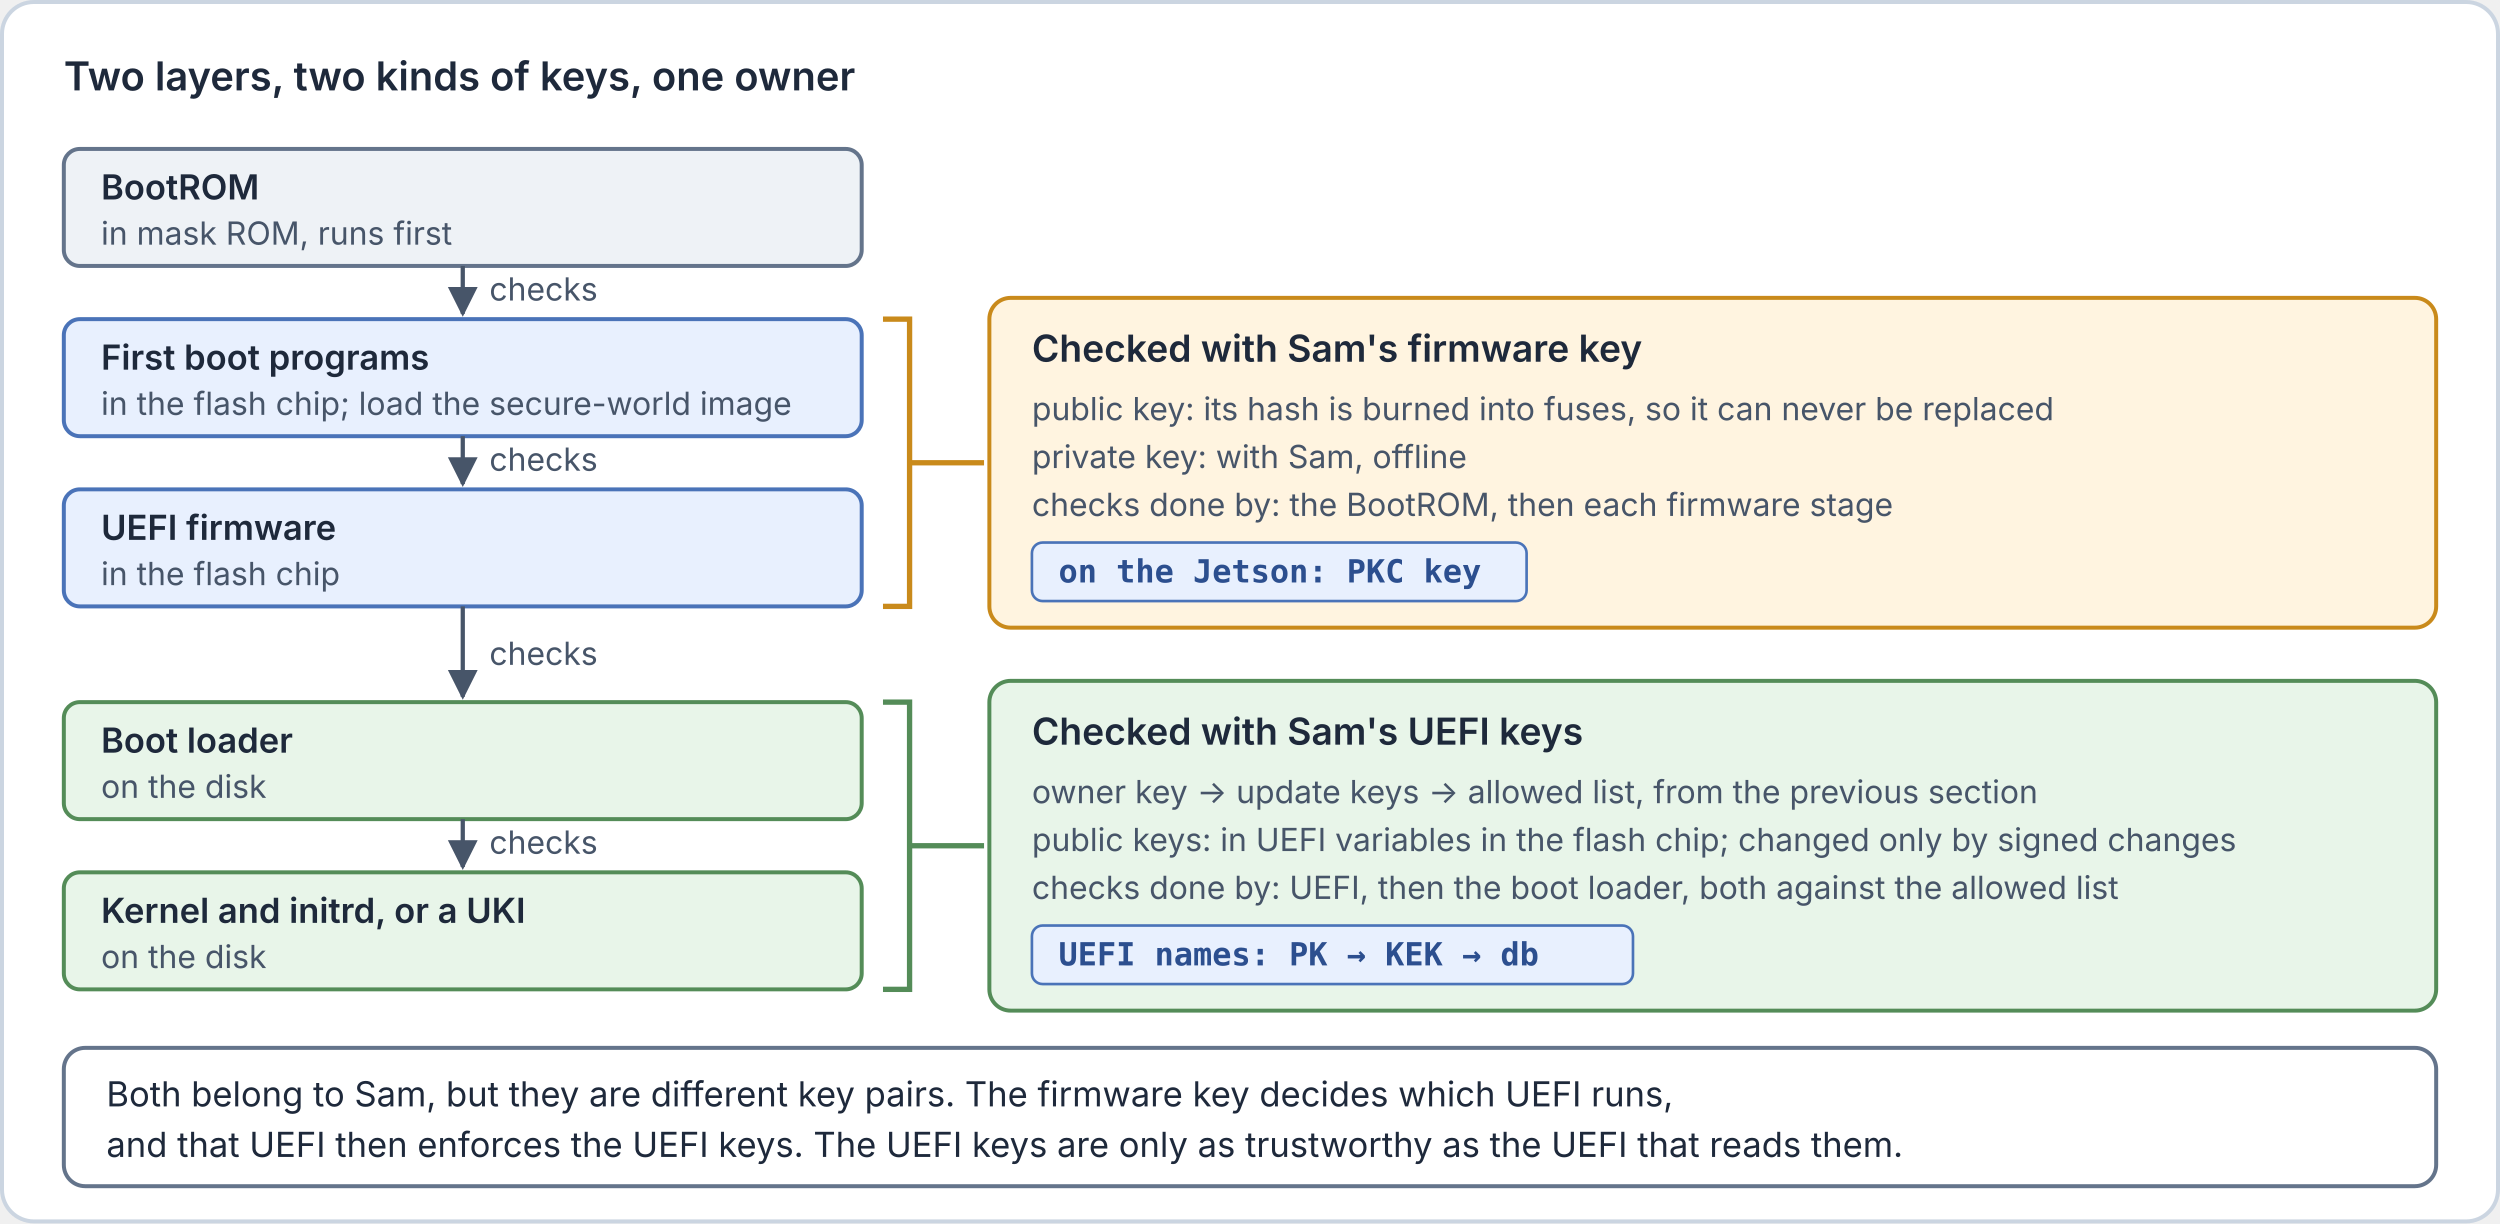
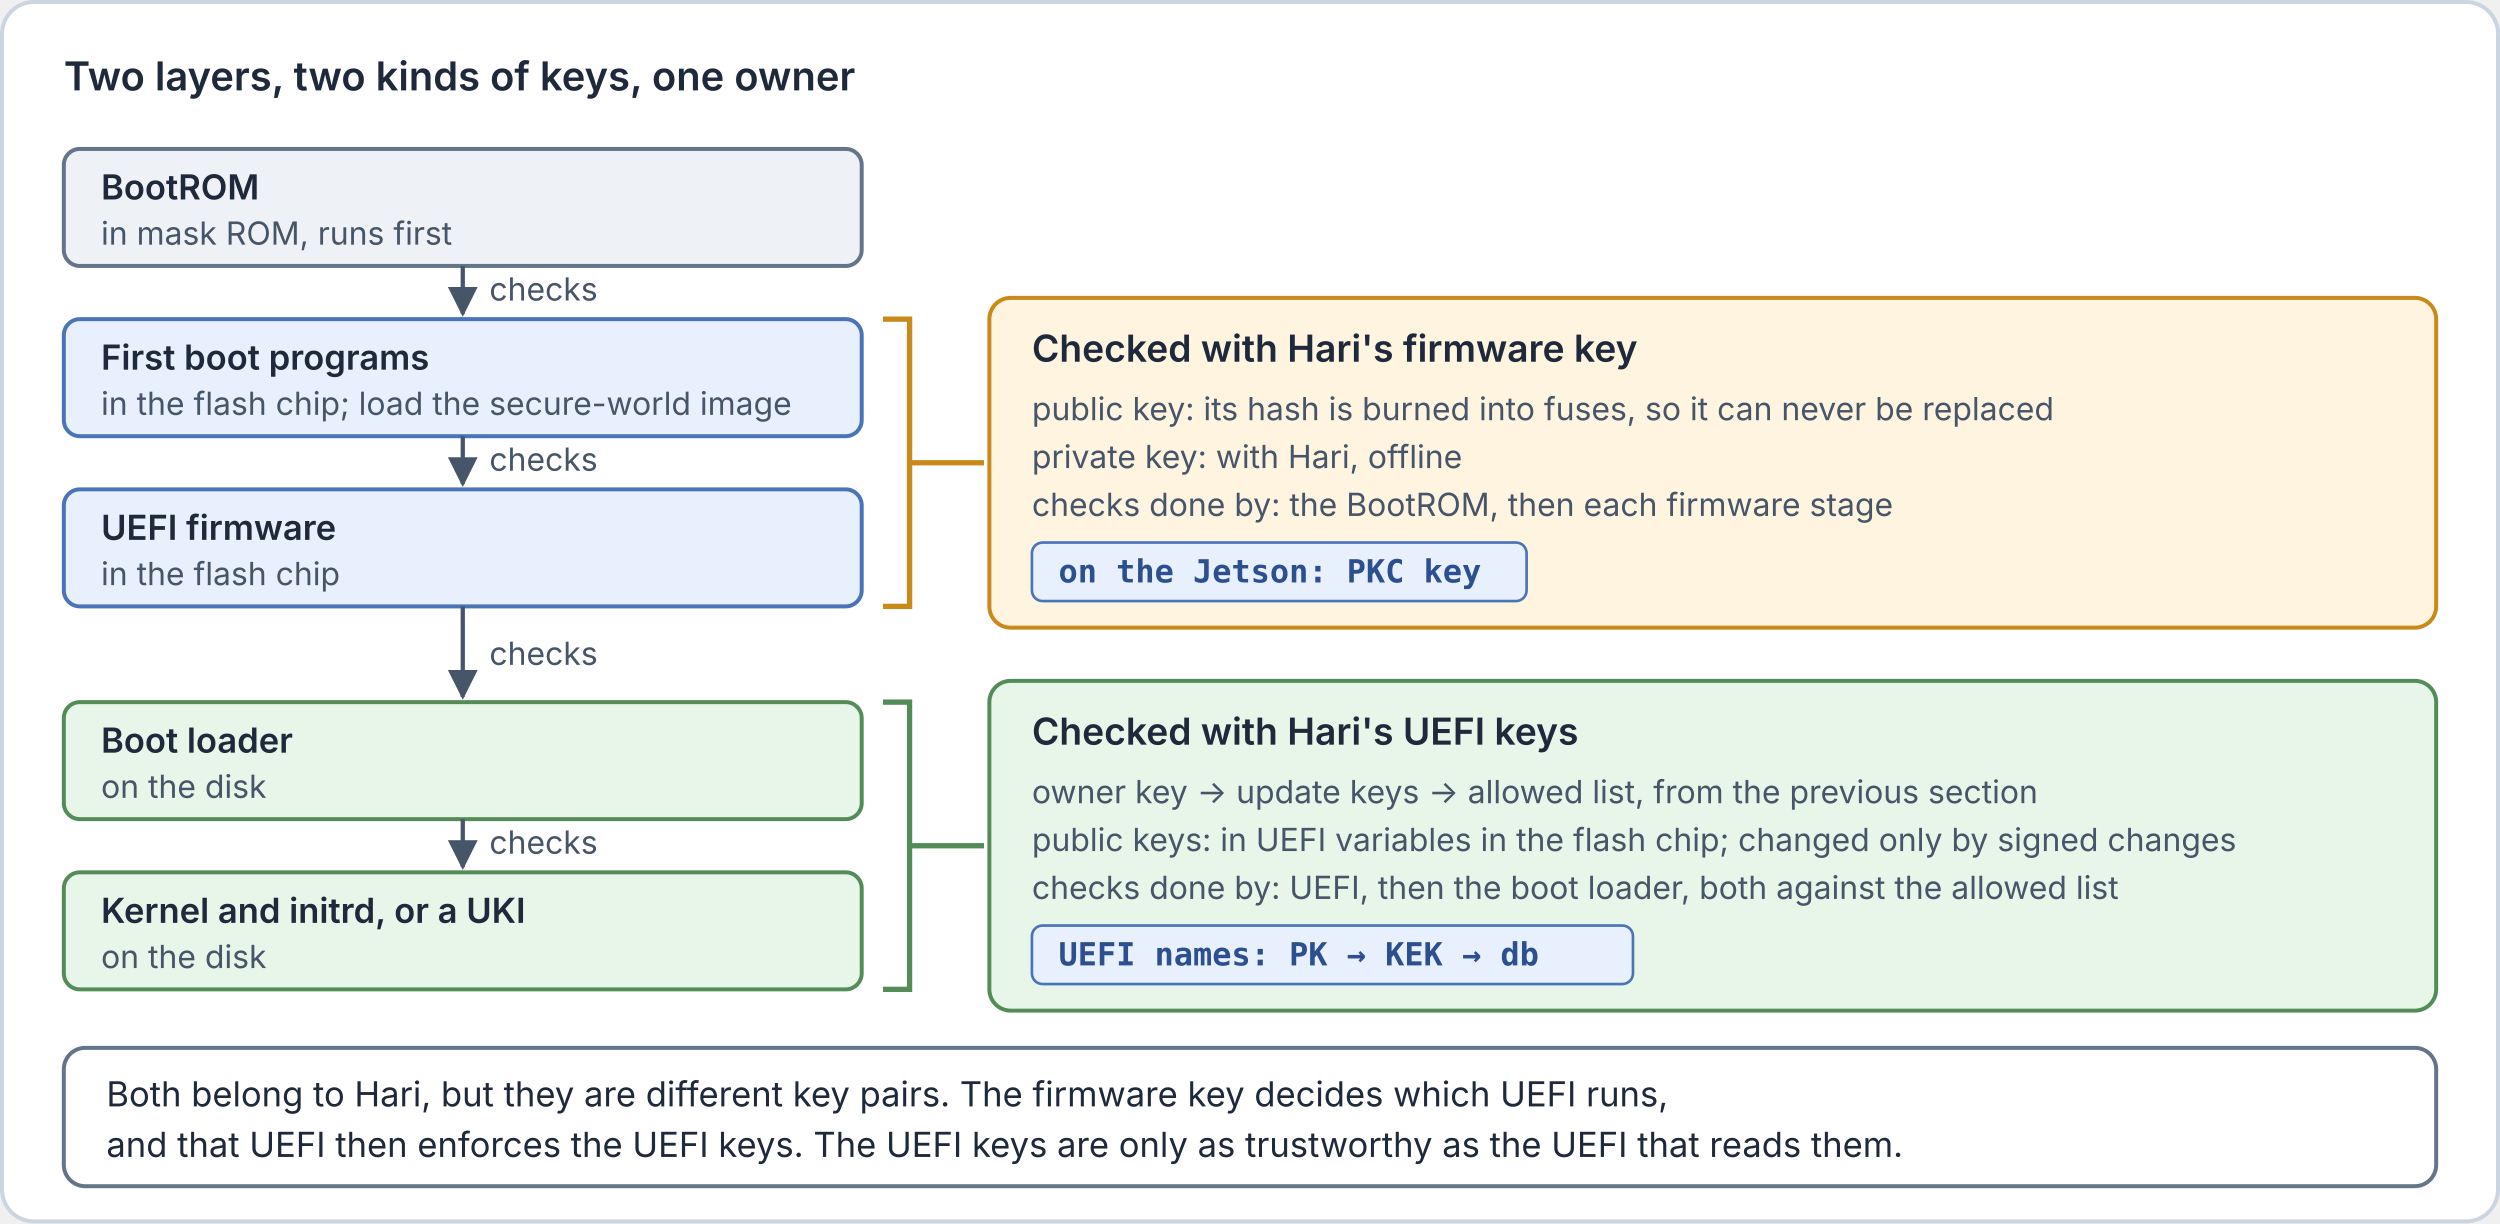
<svg xmlns="http://www.w3.org/2000/svg" viewBox="0 0 940 460" width="940" height="460">
  <style>
    text { font-family: Inter, "Segoe UI", Helvetica, Arial, sans-serif; font-size: 14px; fill: #1e293b; }
    .t { font-weight: 600; }
    .h { font-weight: 600; font-size: 15px; }
    .s { font-size: 12px; fill: #475569; }
    .m { font-size: 13px; }
    .tagt { font-family: "JetBrains Mono", "DejaVu Sans Mono", Menlo, monospace; font-size: 12px; font-weight: 600; fill: #2c4f8f; }
    rect { stroke-width: 1.5; }
    .bg { fill: #ffffff; stroke: #cbd5e1; }
    .hw { fill: #eef2f6; stroke: #64748b; }
    .fw { fill: #e8f0fe; stroke: #4a73b8; }
    .os { fill: #e8f5e9; stroke: #548c58; }
    .key { fill: #fff4e0; stroke: #c98a1b; }
    .w { fill: #ffffff; stroke: #64748b; }
    .tag { fill: #e8f0fe; stroke: #4a73b8; stroke-width: 1; }
    .ar { stroke: #475569; stroke-width: 1.6; fill: none; marker-end: url(#a); }
    .brK { stroke: #c98a1b; stroke-width: 2; fill: none; }
    .brU { stroke: #548c58; stroke-width: 2; fill: none; }
  </style>
  <defs>
    <marker id="a" viewBox="0 0 10 10" refX="9" refY="5" markerWidth="7" markerHeight="7" orient="auto">
      <path d="M0,0 L10,5 L0,10 z" fill="#475569" />
    </marker>
  </defs>
  <rect class="bg" x="0.75" y="0.75" width="938.5" height="458.5" rx="12" />
  <text class="h" x="24" y="34">Two layers, two kinds of keys, one owner</text>
  <rect class="hw" x="24" y="56" width="300" height="44" rx="6" />
  <text class="t m" x="38" y="75">BootROM</text>
  <text class="s" x="38" y="92">in mask ROM, runs first</text>
  <path class="ar" d="M174,100 V118" />
  <text class="s" x="184" y="113">checks</text>
  <rect class="fw" x="24" y="120" width="300" height="44" rx="6" />
  <text class="t m" x="38" y="139">First boot programs</text>
  <text class="s" x="38" y="156">in the flash chip; load the secure-world image</text>
  <path class="ar" d="M174,164 V182" />
  <text class="s" x="184" y="177">checks</text>
  <rect class="fw" x="24" y="184" width="300" height="44" rx="6" />
  <text class="t m" x="38" y="203">UEFI firmware</text>
  <text class="s" x="38" y="220">in the flash chip</text>
  <path class="ar" d="M174,228 V262" />
  <text class="s" x="184" y="250">checks</text>
  <rect class="os" x="24" y="264" width="300" height="44" rx="6" />
  <text class="t m" x="38" y="283">Boot loader</text>
  <text class="s" x="38" y="300">on the disk</text>
  <path class="ar" d="M174,308 V326" />
  <text class="s" x="184" y="321">checks</text>
  <rect class="os" x="24" y="328" width="300" height="44" rx="6" />
  <text class="t m" x="38" y="347">Kernel and initrd, or a UKI</text>
  <text class="s" x="38" y="364">on the disk</text>
  <path class="brK" d="M332,120 H342 V228 H332 M342,174 H370" />
  <path class="brU" d="M332,264 H342 V372 H332 M342,318 H370" />
  <rect class="key" x="372" y="112" width="544" height="124" rx="8" />
-   <text class="t" x="388" y="136">Checked with Sam's firmware key</text>
+   <text class="t" x="388" y="136">Checked with Hari's firmware key</text>
  <text class="s" x="388" y="158">public key: its hash is burned into fuses, so it can never be replaced</text>
-   <text class="s" x="388" y="176">private key: with Sam, offline</text>
+   <text class="s" x="388" y="176">private key: with Hari, offline</text>
  <text class="s" x="388" y="194">checks done by: the BootROM, then each firmware stage</text>
  <rect class="tag" x="388" y="204" width="186" height="22" rx="4" />
  <text class="tagt" x="398" y="219">on the Jetson: PKC key</text>
  <rect class="os" x="372" y="256" width="544" height="124" rx="8" />
-   <text class="t" x="388" y="280">Checked with Sam's UEFI keys</text>
+   <text class="t" x="388" y="280">Checked with Hari's UEFI keys</text>
  <text class="s" x="388" y="302">owner key → update keys → allowed list, from the previous section</text>
  <text class="s" x="388" y="320">public keys: in UEFI variables in the flash chip; changed only by signed changes</text>
  <text class="s" x="388" y="338">checks done by: UEFI, then the boot loader, both against the allowed list</text>
  <rect class="tag" x="388" y="348" width="226" height="22" rx="4" />
  <text class="tagt" x="398" y="363">UEFI names: PK → KEK → db</text>
  <rect class="w" x="24" y="394" width="892" height="52" rx="8" />
-   <text class="m" x="40" y="416">Both belong to Sam, but they are different key pairs. The firmware key decides which UEFI runs,</text>
+   <text class="m" x="40" y="416">Both belong to Hari, but they are different key pairs. The firmware key decides which UEFI runs,</text>
  <text class="m" x="40" y="435">and that UEFI then enforces the UEFI keys. The UEFI keys are only as trustworthy as the UEFI that reads them.</text>
</svg>
